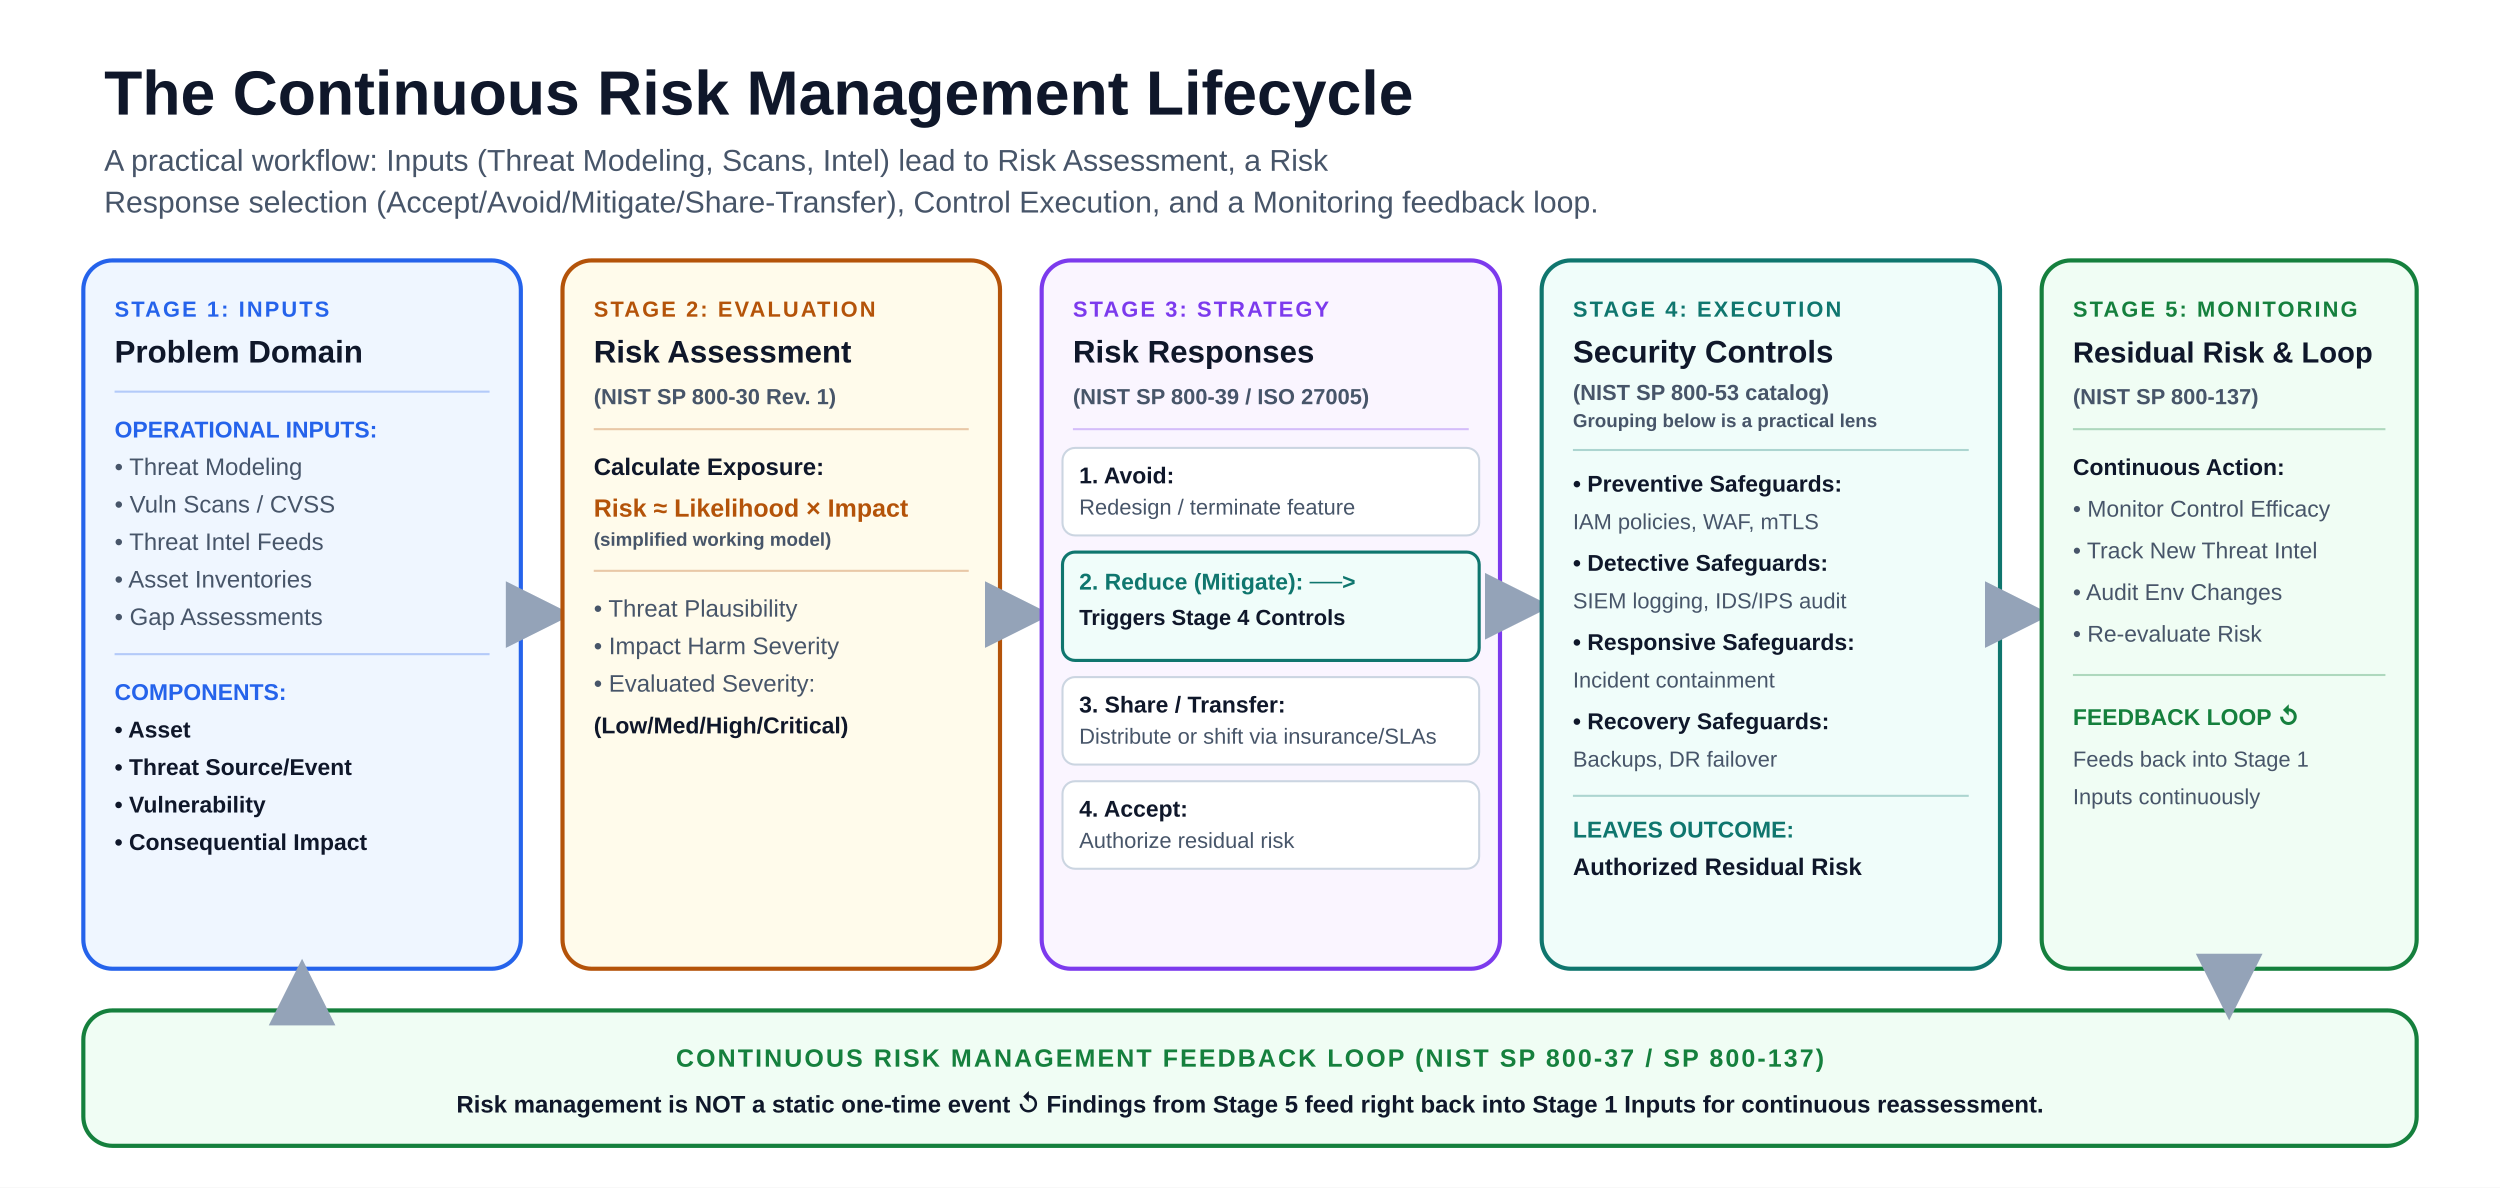
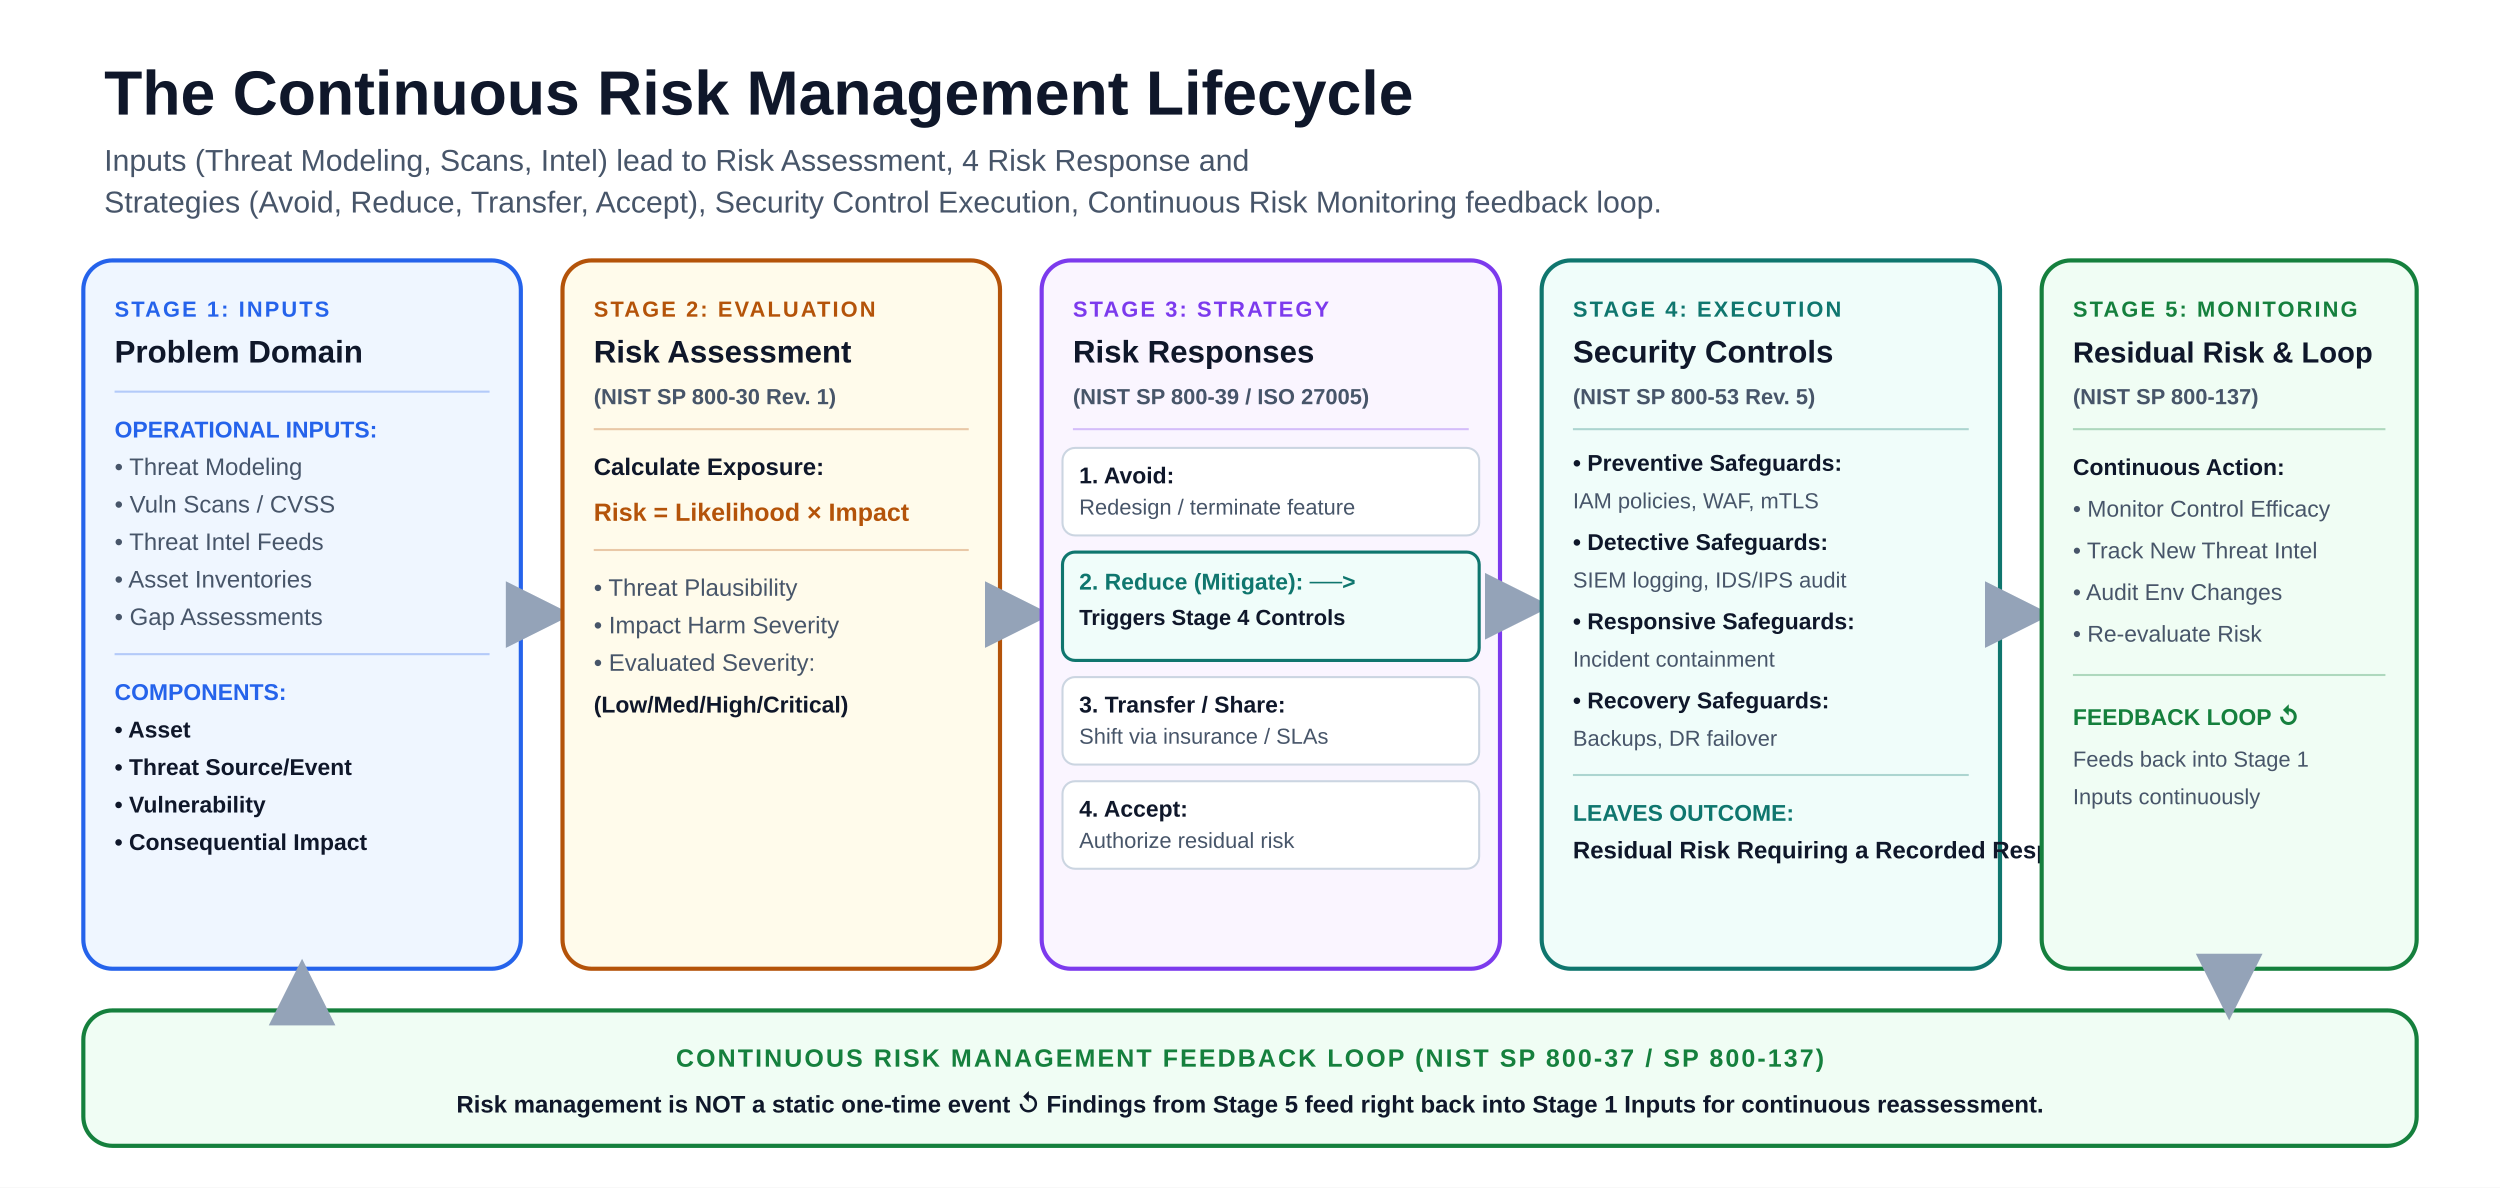
<svg xmlns="http://www.w3.org/2000/svg" viewBox="0 0 1200 570" font-family="-apple-system, BlinkMacSystemFont, 'Segoe UI', Arial, sans-serif" role="img" aria-labelledby="title description">
  <rect width="1200" height="570" fill="#ffffff" />
  <defs>
    <marker id="arrow" viewBox="0 0 10 10" refX="8.5" refY="5" markerWidth="8" markerHeight="8" orient="auto">
      <path d="M0 0 L10 5 L0 10Z" fill="#94a3b8" />
    </marker>
    <marker id="arrow-reverse" viewBox="0 0 10 10" refX="1.5" refY="5" markerWidth="8" markerHeight="8" orient="auto">
      <path d="M10 0 L0 5 L10 10Z" fill="#94a3b8" />
    </marker>
    <marker id="arrow-blue" viewBox="0 0 10 10" refX="8.5" refY="5" markerWidth="8" markerHeight="8" orient="auto">
      <path d="M0 0 L10 5 L0 10Z" fill="#2563eb" />
    </marker>
    <marker id="arrow-teal" viewBox="0 0 10 10" refX="8.5" refY="5" markerWidth="8" markerHeight="8" orient="auto">
      <path d="M0 0 L10 5 L0 10Z" fill="#0f766e" />
    </marker>
    <marker id="arrow-amber" viewBox="0 0 10 10" refX="8.5" refY="5" markerWidth="8" markerHeight="8" orient="auto">
      <path d="M0 0 L10 5 L0 10Z" fill="#b45309" />
    </marker>
    <marker id="arrow-violet" viewBox="0 0 10 10" refX="8.5" refY="5" markerWidth="8" markerHeight="8" orient="auto">
      <path d="M0 0 L10 5 L0 10Z" fill="#7c3aed" />
    </marker>
    <marker id="arrow-red" viewBox="0 0 10 10" refX="8.5" refY="5" markerWidth="8" markerHeight="8" orient="auto">
      <path d="M0 0 L10 5 L0 10Z" fill="#b91c1c" />
    </marker>
  </defs>
  <text x="50" y="55" font-size="30" font-weight="850" fill="#0f172a">The Continuous Risk Management Lifecycle</text>
-   <text x="50" y="82" font-size="14.5" fill="#475569">A practical workflow: Inputs (Threat Modeling, Scans, Intel) lead to Risk Assessment, a Risk</text>
-   <text x="50" y="102" font-size="14.5" fill="#475569">Response selection (Accept/Avoid/Mitigate/Share-Transfer), Control Execution, and a Monitoring feedback loop.</text>
+   <text x="50" y="82" font-size="14.5" fill="#475569">Inputs (Threat Modeling, Scans, Intel) lead to Risk Assessment, 4 Risk Response and</text>
+   <text x="50" y="102" font-size="14.5" fill="#475569">Strategies (Avoid, Reduce, Transfer, Accept), Security Control Execution, Continuous Risk Monitoring feedback loop.</text>
  <rect x="40" y="125" width="210" height="340" rx="14" fill="#eff6ff" stroke="#2563eb" stroke-width="2" />
  <text x="55" y="152" font-size="10.5" font-weight="900" letter-spacing="1" fill="#2563eb">STAGE 1: INPUTS</text>
  <text x="55" y="174" font-size="15" font-weight="800" fill="#0f172a">Problem Domain</text>
  <line x1="55" y1="188" x2="235" y2="188" stroke="#2563eb" stroke-opacity="0.3" stroke-width="1" />
  <text x="55" y="210" font-size="11" font-weight="800" fill="#2563eb">OPERATIONAL INPUTS:</text>
  <text x="55" y="228" font-size="11.5" font-weight="500" fill="#475569">• Threat Modeling</text>
  <text x="55" y="246" font-size="11.5" font-weight="500" fill="#475569">• Vuln Scans / CVSS</text>
  <text x="55" y="264" font-size="11.5" font-weight="500" fill="#475569">• Threat Intel Feeds</text>
  <text x="55" y="282" font-size="11.5" font-weight="500" fill="#475569">• Asset Inventories</text>
  <text x="55" y="300" font-size="11.5" font-weight="500" fill="#475569">• Gap Assessments</text>
  <line x1="55" y1="314" x2="235" y2="314" stroke="#2563eb" stroke-opacity="0.3" stroke-width="1" />
  <text x="55" y="336" font-size="11" font-weight="800" fill="#2563eb">COMPONENTS:</text>
  <text x="55" y="354" font-size="11" font-weight="600" fill="#0f172a">• Asset</text>
  <text x="55" y="372" font-size="11" font-weight="600" fill="#0f172a">• Threat Source/Event</text>
  <text x="55" y="390" font-size="11" font-weight="600" fill="#0f172a">• Vulnerability</text>
  <text x="55" y="408" font-size="11" font-weight="600" fill="#0f172a">• Consequential Impact</text>
  <path d="M250 295 L270 295" fill="none" stroke="#94a3b8" stroke-width="4" stroke-linecap="round" marker-end="url(#arrow)" />
  <rect x="270" y="125" width="210" height="340" rx="14" fill="#fffbeb" stroke="#b45309" stroke-width="2" />
  <text x="285" y="152" font-size="10.5" font-weight="900" letter-spacing="1" fill="#b45309">STAGE 2: EVALUATION</text>
  <text x="285" y="174" font-size="15" font-weight="800" fill="#0f172a">Risk Assessment</text>
  <text x="285" y="194" font-size="10.5" font-weight="600" fill="#475569">(NIST SP 800-30 Rev. 1)</text>
  <line x1="285" y1="206" x2="465" y2="206" stroke="#b45309" stroke-opacity="0.3" stroke-width="1" />
  <text x="285" y="228" font-size="11.5" font-weight="700" fill="#0f172a">Calculate Exposure:</text>
-   <text x="285" y="248" font-size="12" font-weight="800" fill="#b45309">Risk ≈ Likelihood × Impact</text>
-   <text x="285" y="262" font-size="9" font-weight="600" fill="#475569">(simplified working model)</text>
-   <line x1="285" y1="274" x2="465" y2="274" stroke="#b45309" stroke-opacity="0.3" stroke-width="1" />
-   <text x="285" y="296" font-size="11.5" font-weight="500" fill="#475569">• Threat Plausibility</text>
-   <text x="285" y="314" font-size="11.5" font-weight="500" fill="#475569">• Impact Harm Severity</text>
-   <text x="285" y="332" font-size="11.5" font-weight="500" fill="#475569">• Evaluated Severity:</text>
-   <text x="285" y="352" font-size="11" font-weight="700" fill="#0f172a">  (Low/Med/High/Critical)</text>
+   <text x="285" y="250" font-size="12" font-weight="800" fill="#b45309">Risk = Likelihood × Impact</text>
+   <line x1="285" y1="264" x2="465" y2="264" stroke="#b45309" stroke-opacity="0.3" stroke-width="1" />
+   <text x="285" y="286" font-size="11.5" font-weight="500" fill="#475569">• Threat Plausibility</text>
+   <text x="285" y="304" font-size="11.5" font-weight="500" fill="#475569">• Impact Harm Severity</text>
+   <text x="285" y="322" font-size="11.5" font-weight="500" fill="#475569">• Evaluated Severity:</text>
+   <text x="285" y="342" font-size="11" font-weight="700" fill="#0f172a">  (Low/Med/High/Critical)</text>
  <path d="M480 295 L500 295" fill="none" stroke="#94a3b8" stroke-width="4" stroke-linecap="round" marker-end="url(#arrow)" />
  <rect x="500" y="125" width="220" height="340" rx="14" fill="#faf5ff" stroke="#7c3aed" stroke-width="2" />
  <text x="515" y="152" font-size="10.5" font-weight="900" letter-spacing="1" fill="#7c3aed">STAGE 3: STRATEGY</text>
  <text x="515" y="174" font-size="15" font-weight="800" fill="#0f172a">Risk Responses</text>
  <text x="515" y="194" font-size="10.5" font-weight="600" fill="#475569">(NIST SP 800-39 / ISO 27005)</text>
  <line x1="515" y1="206" x2="705" y2="206" stroke="#7c3aed" stroke-opacity="0.3" stroke-width="1" />
  <rect x="510" y="215" width="200" height="42" rx="6" fill="#ffffff" stroke="#cbd5e1" stroke-width="1" />
  <text x="518" y="232" font-size="11" font-weight="800" fill="#0f172a">1. Avoid:</text>
  <text x="518" y="247" font-size="10.5" font-weight="500" fill="#475569">Redesign / terminate feature</text>
  <rect x="510" y="265" width="200" height="52" rx="6" fill="#f0fdfa" stroke="#0f766e" stroke-width="1.5" />
  <text x="518" y="283" font-size="11" font-weight="800" fill="#0f766e">2. Reduce (Mitigate): ──&gt;</text>
  <text x="518" y="300" font-size="10.5" font-weight="700" fill="#0f172a">Triggers Stage 4 Controls</text>
  <rect x="510" y="325" width="200" height="42" rx="6" fill="#ffffff" stroke="#cbd5e1" stroke-width="1" />
-   <text x="518" y="342" font-size="11" font-weight="800" fill="#0f172a">3. Share / Transfer:</text>
-   <text x="518" y="357" font-size="10.5" font-weight="500" fill="#475569">Distribute or shift via insurance/SLAs</text>
+   <text x="518" y="342" font-size="11" font-weight="800" fill="#0f172a">3. Transfer / Share:</text>
+   <text x="518" y="357" font-size="10.5" font-weight="500" fill="#475569">Shift via insurance / SLAs</text>
  <rect x="510" y="375" width="200" height="42" rx="6" fill="#ffffff" stroke="#cbd5e1" stroke-width="1" />
  <text x="518" y="392" font-size="11" font-weight="800" fill="#0f172a">4. Accept:</text>
  <text x="518" y="407" font-size="10.5" font-weight="500" fill="#475569">Authorize residual risk</text>
  <path d="M720 291 L740 291" fill="none" stroke="#94a3b8" stroke-width="4" stroke-linecap="round" marker-end="url(#arrow)" />
  <rect x="740" y="125" width="220" height="340" rx="14" fill="#f0fdfa" stroke="#0f766e" stroke-width="2" />
  <text x="755" y="152" font-size="10.5" font-weight="900" letter-spacing="1" fill="#0f766e">STAGE 4: EXECUTION</text>
  <text x="755" y="174" font-size="15" font-weight="800" fill="#0f172a">Security Controls</text>
-   <text x="755" y="192" font-size="10.5" font-weight="600" fill="#475569">(NIST SP 800-53 catalog)</text>
-   <text x="755" y="205" font-size="9" font-weight="600" fill="#475569">Grouping below is a practical lens</text>
-   <line x1="755" y1="216" x2="945" y2="216" stroke="#0f766e" stroke-opacity="0.3" stroke-width="1" />
-   <text x="755" y="236" font-size="11" font-weight="800" fill="#0f172a">• Preventive Safeguards:</text>
-   <text x="755" y="254" font-size="10.5" font-weight="500" fill="#475569">  IAM policies, WAF, mTLS</text>
-   <text x="755" y="274" font-size="11" font-weight="800" fill="#0f172a">• Detective Safeguards:</text>
-   <text x="755" y="292" font-size="10.5" font-weight="500" fill="#475569">  SIEM logging, IDS/IPS audit</text>
-   <text x="755" y="312" font-size="11" font-weight="800" fill="#0f172a">• Responsive Safeguards:</text>
-   <text x="755" y="330" font-size="10.5" font-weight="500" fill="#475569">  Incident containment</text>
-   <text x="755" y="350" font-size="11" font-weight="800" fill="#0f172a">• Recovery Safeguards:</text>
-   <text x="755" y="368" font-size="10.5" font-weight="500" fill="#475569">  Backups, DR failover</text>
-   <line x1="755" y1="382" x2="945" y2="382" stroke="#0f766e" stroke-opacity="0.3" stroke-width="1" />
-   <text x="755" y="402" font-size="11" font-weight="800" fill="#0f766e">LEAVES OUTCOME:</text>
-   <text x="755" y="420" font-size="11.5" font-weight="700" fill="#0f172a">Authorized Residual Risk</text>
+   <text x="755" y="194" font-size="10.5" font-weight="600" fill="#475569">(NIST SP 800-53 Rev. 5)</text>
+   <line x1="755" y1="206" x2="945" y2="206" stroke="#0f766e" stroke-opacity="0.3" stroke-width="1" />
+   <text x="755" y="226" font-size="11" font-weight="800" fill="#0f172a">• Preventive Safeguards:</text>
+   <text x="755" y="244" font-size="10.5" font-weight="500" fill="#475569">  IAM policies, WAF, mTLS</text>
+   <text x="755" y="264" font-size="11" font-weight="800" fill="#0f172a">• Detective Safeguards:</text>
+   <text x="755" y="282" font-size="10.5" font-weight="500" fill="#475569">  SIEM logging, IDS/IPS audit</text>
+   <text x="755" y="302" font-size="11" font-weight="800" fill="#0f172a">• Responsive Safeguards:</text>
+   <text x="755" y="320" font-size="10.5" font-weight="500" fill="#475569">  Incident containment</text>
+   <text x="755" y="340" font-size="11" font-weight="800" fill="#0f172a">• Recovery Safeguards:</text>
+   <text x="755" y="358" font-size="10.5" font-weight="500" fill="#475569">  Backups, DR failover</text>
+   <line x1="755" y1="372" x2="945" y2="372" stroke="#0f766e" stroke-opacity="0.3" stroke-width="1" />
+   <text x="755" y="394" font-size="11" font-weight="800" fill="#0f766e">LEAVES OUTCOME:</text>
+   <text x="755" y="412" font-size="11.5" font-weight="700" fill="#0f172a">Residual Risk Requiring a Recorded Response or Decision</text>
  <path d="M960 295 L980 295" fill="none" stroke="#94a3b8" stroke-width="4" stroke-linecap="round" marker-end="url(#arrow)" />
  <rect x="980" y="125" width="180" height="340" rx="14" fill="#f0fdf4" stroke="#15803d" stroke-width="2" />
  <text x="995" y="152" font-size="10.5" font-weight="900" letter-spacing="1" fill="#15803d">STAGE 5: MONITORING</text>
  <text x="995" y="174" font-size="14" font-weight="800" fill="#0f172a">Residual Risk &amp; Loop</text>
  <text x="995" y="194" font-size="10.5" font-weight="600" fill="#475569">(NIST SP 800-137)</text>
  <line x1="995" y1="206" x2="1145" y2="206" stroke="#15803d" stroke-opacity="0.3" stroke-width="1" />
  <text x="995" y="228" font-size="11" font-weight="700" fill="#0f172a">Continuous Action:</text>
  <text x="995" y="248" font-size="11" font-weight="500" fill="#475569">• Monitor Control Efficacy</text>
  <text x="995" y="268" font-size="11" font-weight="500" fill="#475569">• Track New Threat Intel</text>
  <text x="995" y="288" font-size="11" font-weight="500" fill="#475569">• Audit Env Changes</text>
  <text x="995" y="308" font-size="11" font-weight="500" fill="#475569">• Re-evaluate Risk</text>
  <line x1="995" y1="324" x2="1145" y2="324" stroke="#15803d" stroke-opacity="0.3" stroke-width="1" />
  <text x="995" y="348" font-size="11" font-weight="800" fill="#15803d">FEEDBACK LOOP ↺</text>
  <text x="995" y="368" font-size="10.5" font-weight="500" fill="#475569">Feeds back into Stage 1</text>
  <text x="995" y="386" font-size="10.5" font-weight="500" fill="#475569">Inputs continuously</text>
  <rect x="40" y="485" width="1120" height="65" rx="14" fill="#f0fdf4" stroke="#15803d" stroke-width="2" />
  <text x="600" y="512" text-anchor="middle" font-size="12" font-weight="900" letter-spacing="1" fill="#15803d">CONTINUOUS RISK MANAGEMENT FEEDBACK LOOP (NIST SP 800-37 / SP 800-137)</text>
  <text x="600" y="534" text-anchor="middle" font-size="11.5" font-weight="600" fill="#0f172a">Risk management is NOT a static one-time event ↺ Findings from Stage 5 feed right back into Stage 1 Inputs for continuous reassessment.</text>
  <path d="M1070 465 L1070 485" fill="none" stroke="#94a3b8" stroke-width="4" stroke-linecap="round" marker-end="url(#arrow)" />
  <path d="M145 485 L145 465" fill="none" stroke="#94a3b8" stroke-width="4" stroke-linecap="round" marker-end="url(#arrow)" />
</svg>
